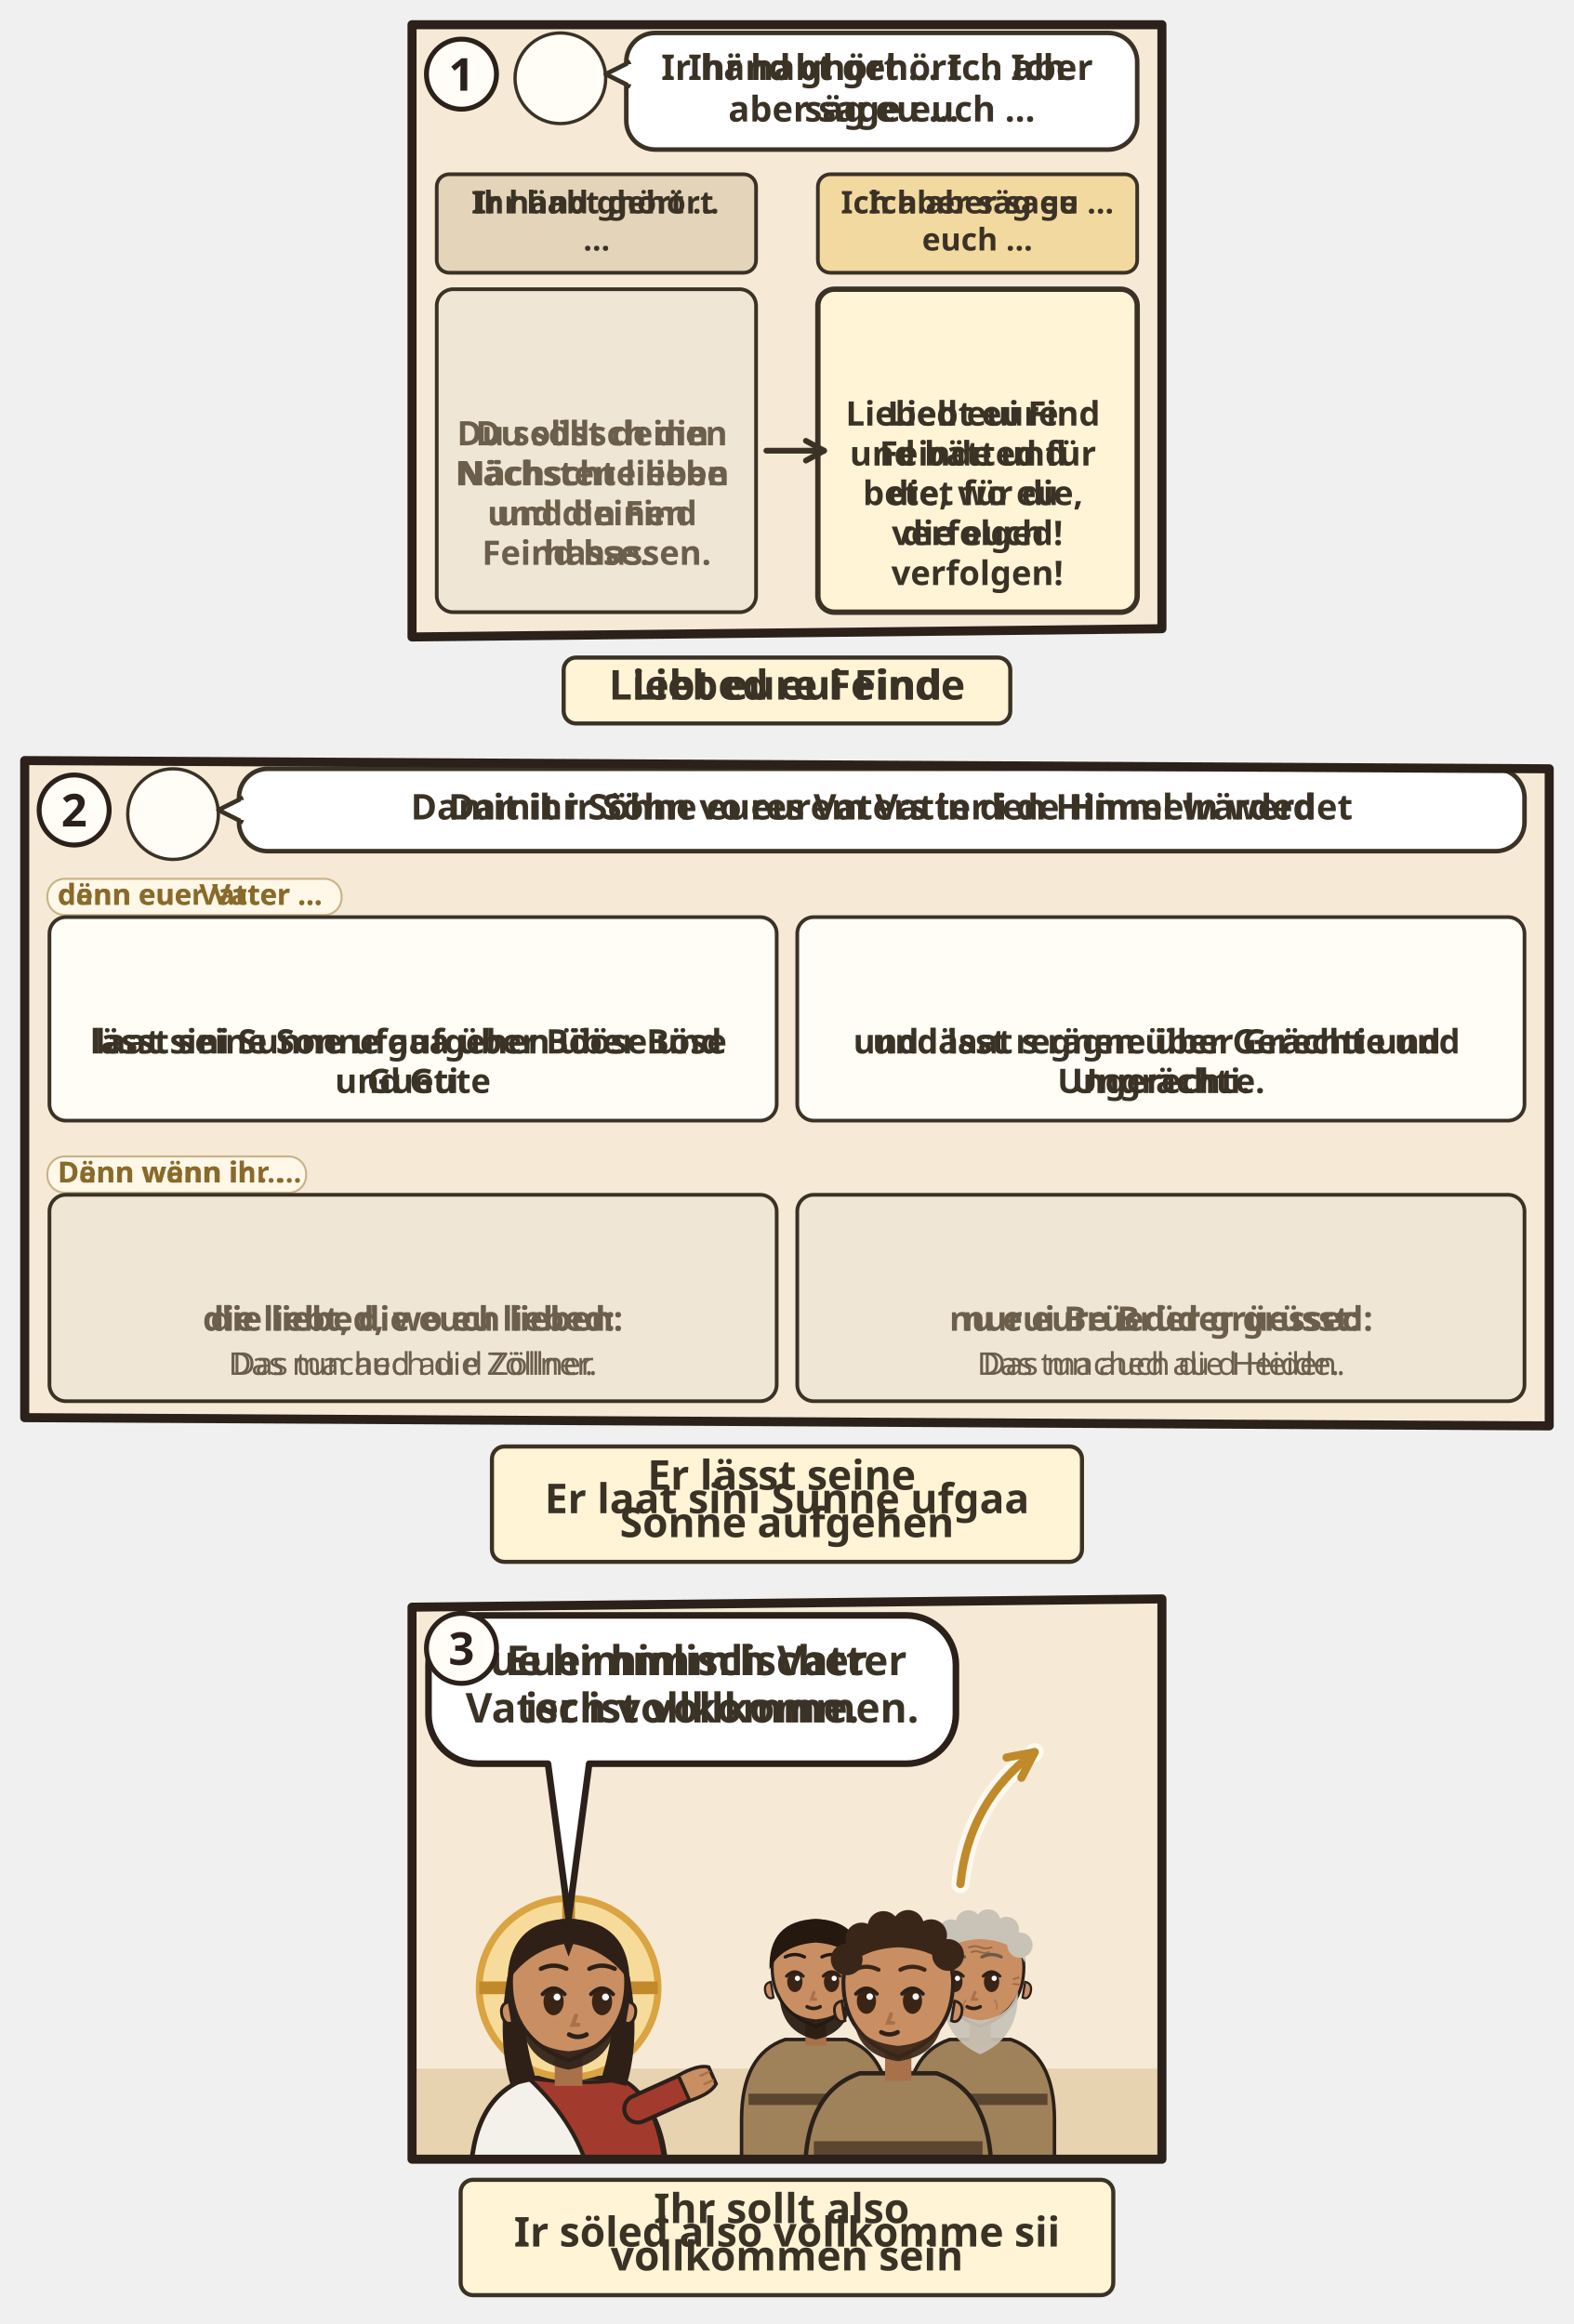
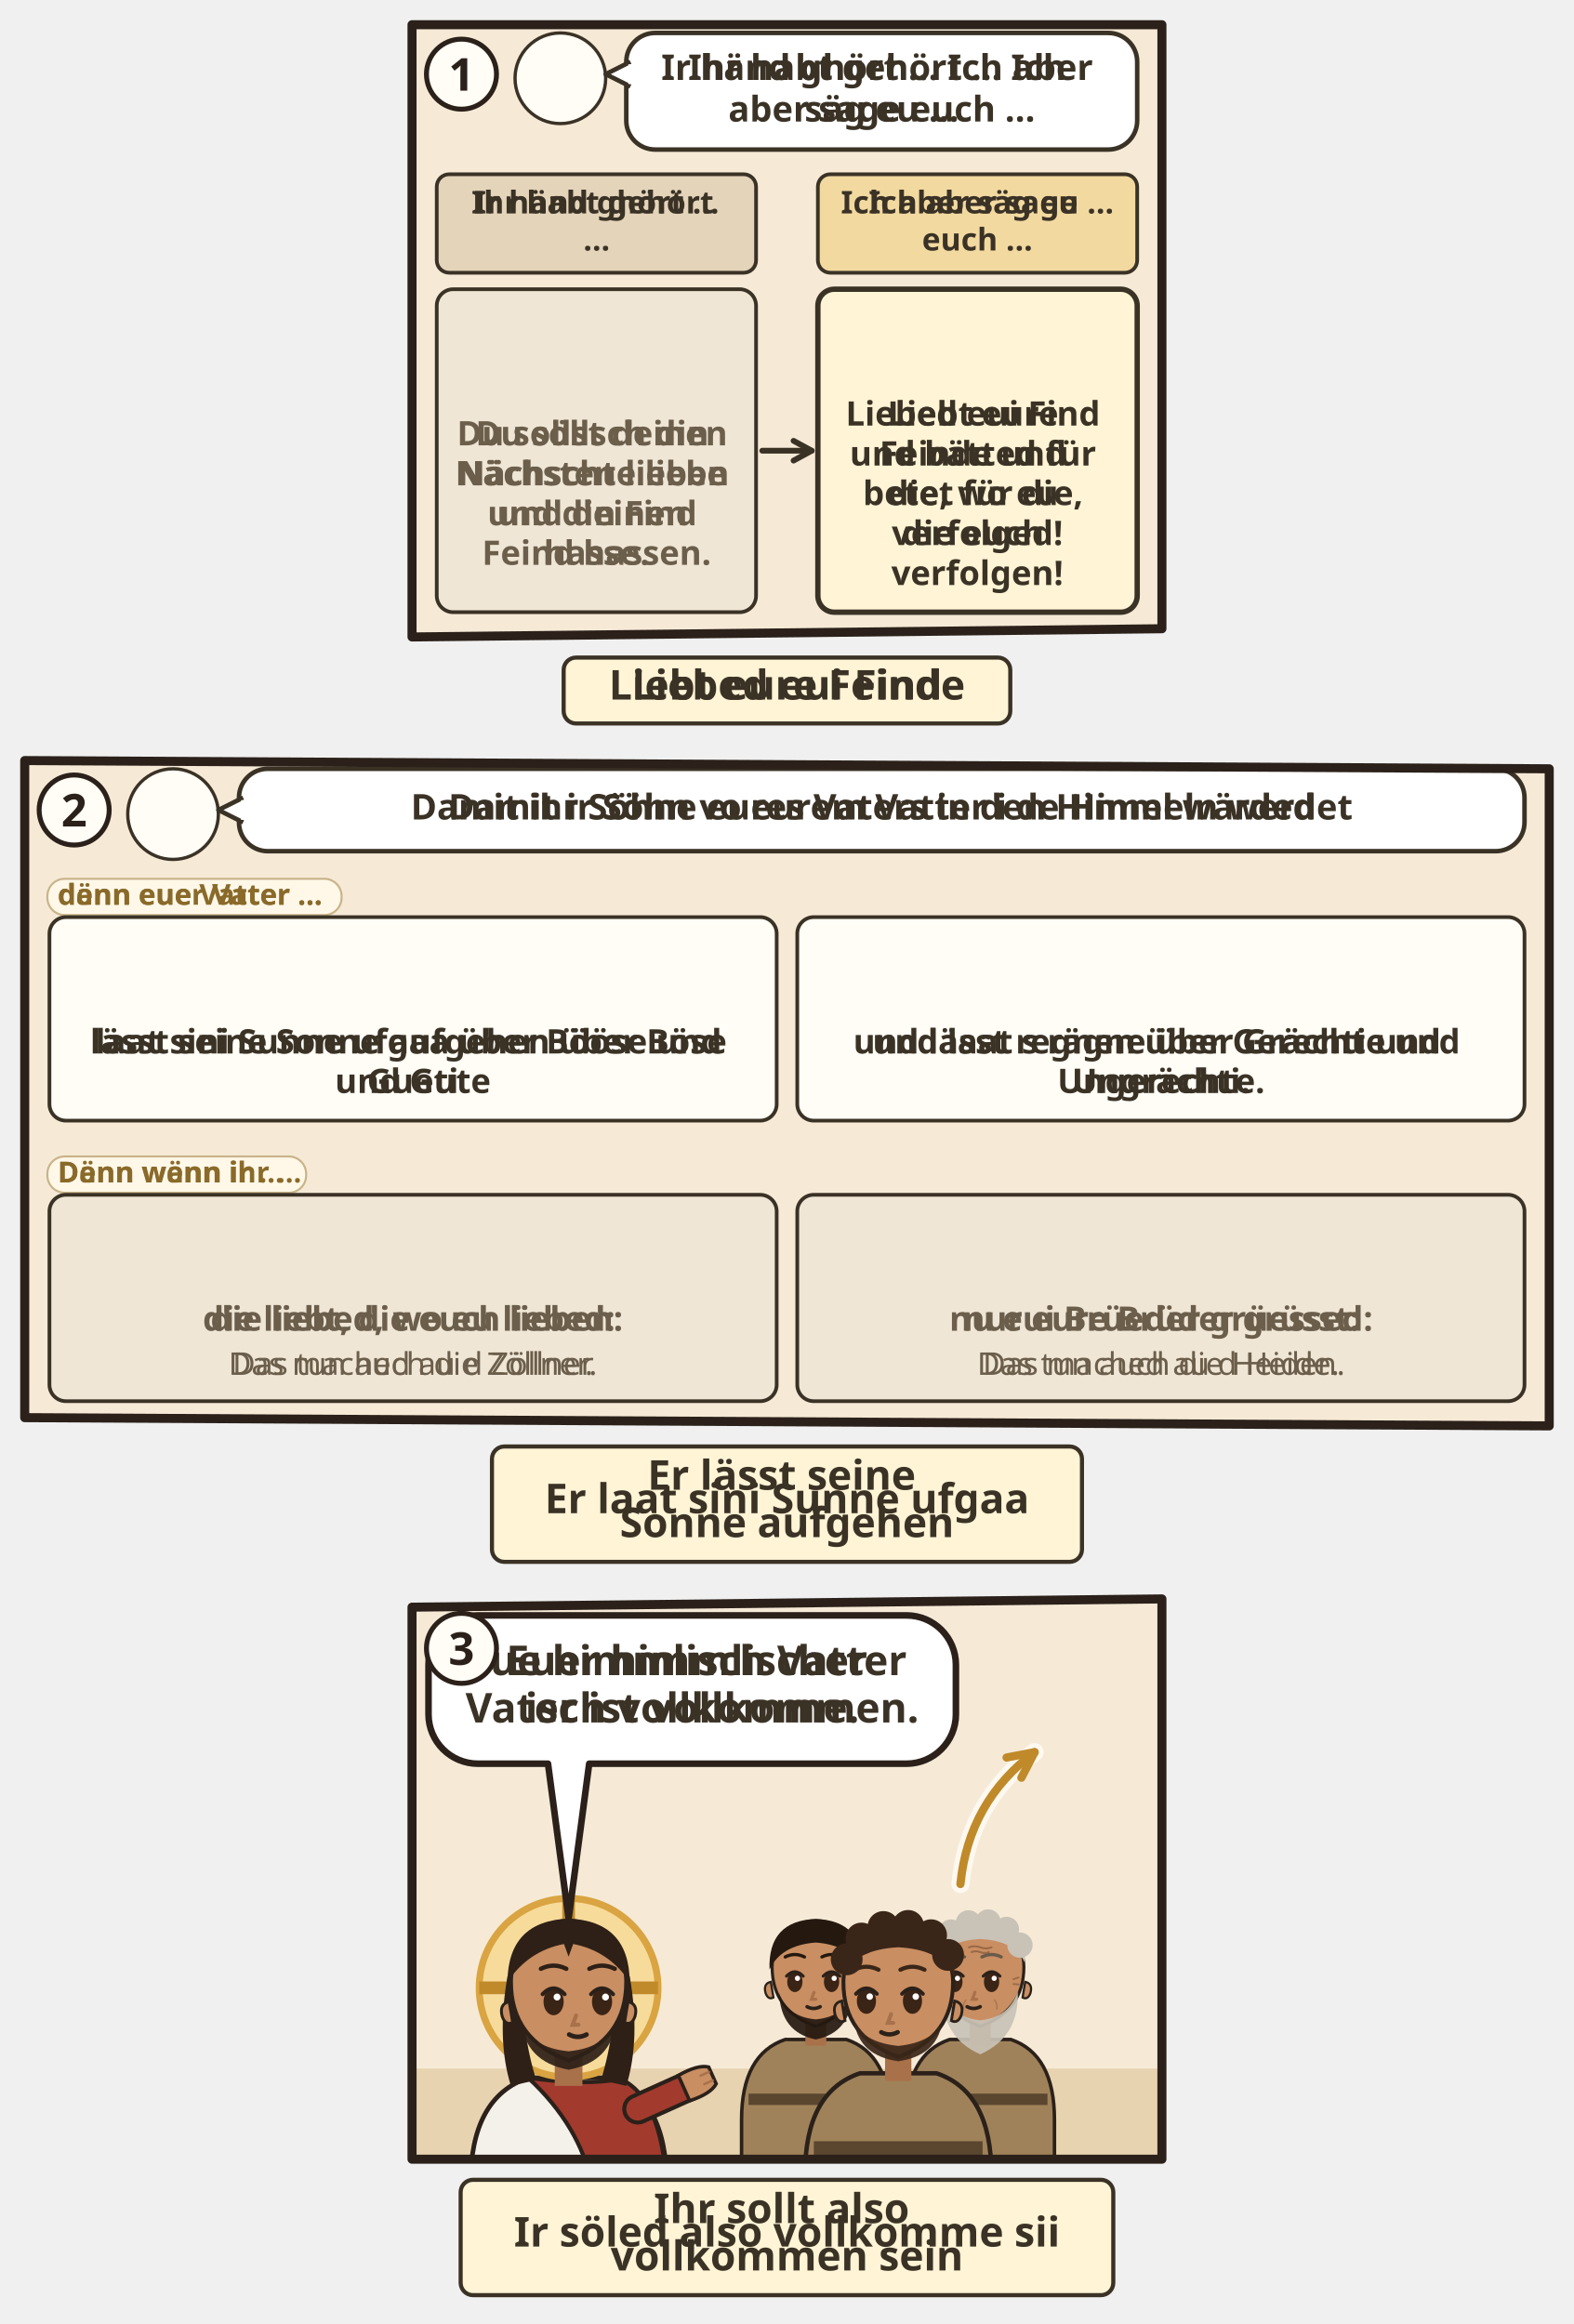
<svg xmlns="http://www.w3.org/2000/svg" viewBox="0 0 382 564.108">
  <svg class="ill-tile" data-span="1" x="94" y="0" width="194" height="182.612" viewBox="0 0 194 182.612">
    <g transform="translate(4 4)">
      <clipPath id="an-cp-mat-005-043-048-1">
        <polygon points="2,2 184,2 184,148.612 2,150.612" />
      </clipPath>
      <g clip-path="url(#an-cp-mat-005-043-048-1)">
        <polygon points="2,2 184,2 184,148.612 2,150.612" fill="#F6EAD7" />
        <circle cx="38.0" cy="15.0" r="11.0" fill="#FFFDF6" stroke="#3B3226" stroke-width=".8" />
        <use href="#an-p-jesus" x="29.6" y="5.8" width="16.8" height="18.0" />
        <rect x="54.0" y="4" width="124.0" height="28.3" rx="7" fill="#FFFFFF" stroke="#3B3226" stroke-width="1.1" />
        <path d="M55.0 11L49.0 14L55.0 17" fill="#FFFFFF" stroke="#3B3226" stroke-width="1.1" stroke-linejoin="round" />
        <path d="M55.2 11.6V16.4" stroke="#FFFFFF" stroke-width="1.4" />
        <text class="lw lw-de" text-anchor="middle" font-family="sans-serif" font-size="8.6" font-weight="700" fill="#3B3226">
          <tspan x="116.0" y="15.4">Ihr habt gehört … Ich</tspan>
          <tspan x="116.0" y="25.5">aber sage euch …</tspan>
        </text>
        <text class="lw lw-gsw" text-anchor="middle" font-family="sans-serif" font-size="8.6" font-weight="700" fill="#3B3226">
          <tspan x="116.0" y="15.4">Ir händ ghört … Ich aber</tspan>
          <tspan x="116.0" y="25.5">säg eu …</tspan>
        </text>
        <g class="dg-vis" data-visual="columns">
          <rect x="8.0" y="38.3" width="77.5" height="23.9" rx="3" fill="#E3D4BA" stroke="#3B3226" stroke-width=".9" />
          <text class="lw lw-de" text-anchor="middle" font-family="sans-serif" font-size="7.6" font-weight="700" fill="#3B3226">
            <tspan x="46.8" y="47.8">Ihr habt gehört</tspan>
            <tspan x="46.8" y="56.8">…</tspan>
          </text>
          <text class="lw lw-gsw" text-anchor="middle" font-family="sans-serif" font-size="7.6" font-weight="700" fill="#3B3226">
            <tspan x="46.8" y="47.8">Ir händ ghört …</tspan>
          </text>
          <rect x="100.5" y="38.3" width="77.5" height="23.9" rx="3" fill="#F2D9A0" stroke="#3B3226" stroke-width=".9" />
          <text class="lw lw-de" text-anchor="middle" font-family="sans-serif" font-size="7.6" font-weight="700" fill="#3B3226">
            <tspan x="139.2" y="47.8">Ich aber sage</tspan>
            <tspan x="139.2" y="56.8">euch …</tspan>
          </text>
          <text class="lw lw-gsw" text-anchor="middle" font-family="sans-serif" font-size="7.6" font-weight="700" fill="#3B3226">
            <tspan x="139.2" y="47.8">Ich aber säg eu …</tspan>
          </text>
          <g class="dg-cell">
            <rect x="8.0" y="66.2" width="77.5" height="78.4" rx="4" fill="#EFE6D6" stroke="#3B3226" stroke-width="0.9" />
            <use href="#an-z-hass" x="35.8" y="75.1" width="22.0" height="20" />
            <text class="lw lw-de" text-anchor="middle" font-family="sans-serif" font-size="8.2" font-weight="700" fill="#6B5E4B">
              <tspan x="46.8" y="104.1">Du sollst deinen</tspan>
              <tspan x="46.8" y="113.8">Nächsten lieben</tspan>
              <tspan x="46.8" y="123.5">und deinen</tspan>
              <tspan x="46.8" y="133.1">Feind hassen.</tspan>
            </text>
            <text class="lw lw-gsw" text-anchor="middle" font-family="sans-serif" font-size="8.2" font-weight="700" fill="#6B5E4B">
              <tspan x="46.8" y="104.1">Du söllsch din</tspan>
              <tspan x="46.8" y="113.8">Nächschte liebe</tspan>
              <tspan x="46.8" y="123.5">und din Find</tspan>
              <tspan x="46.8" y="133.1">hasse.</tspan>
            </text>
          </g>
          <g class="dg-cell">
            <rect x="100.5" y="66.2" width="77.5" height="78.4" rx="4" fill="#FFF4D6" stroke="#3B3226" stroke-width="1.3" />
            <use href="#an-z-beten" x="130.1" y="70.2" width="18.3" height="20" />
            <text class="lw lw-de" text-anchor="middle" font-family="sans-serif" font-size="8.2" font-weight="700" fill="#3B3226">
              <tspan x="139.2" y="99.3">Liebt eure</tspan>
              <tspan x="139.2" y="109.0">Feinde und</tspan>
              <tspan x="139.2" y="118.6">betet für die,</tspan>
              <tspan x="139.2" y="128.3">die euch</tspan>
              <tspan x="139.2" y="138.0">verfolgen!</tspan>
            </text>
            <text class="lw lw-gsw" text-anchor="middle" font-family="sans-serif" font-size="8.2" font-weight="700" fill="#3B3226">
              <tspan x="139.2" y="99.3">Liebed eui Find</tspan>
              <tspan x="139.2" y="109.0">und bätted für</tspan>
              <tspan x="139.2" y="118.6">die, wo eu</tspan>
              <tspan x="139.2" y="128.3">verfolged!</tspan>
            </text>
          </g>
-           <path d="M88.0 105.4L102.0 105.4" stroke="#3B3226" stroke-width="1.4" stroke-linecap="round" />
-           <path d="M97.6 107.8L102.0 105.4L97.6 103.0" fill="none" stroke="#3B3226" stroke-width="1.4" stroke-linecap="round" stroke-linejoin="round" />
+           <g class="dg-link" data-a="87.0,105.4" data-b="99.0,105.4">
+             <path d="M87.0 105.4L99.0 105.4" stroke="#3B3226" stroke-width="1.4" stroke-linecap="round" />
+             <path d="M94.6 107.8L99.0 105.4L94.6 103.0" fill="none" stroke="#3B3226" stroke-width="1.4" stroke-linecap="round" stroke-linejoin="round" />
+           </g>
        </g>
      </g>
      <polygon points="2,2 184,2 184,148.612 2,150.612" fill="none" stroke="#2B211A" stroke-width="2.2" stroke-linejoin="round" />
      <circle cx="14" cy="14" r="8.5" fill="#FFFDF6" stroke="#2B211A" stroke-width="1.2" />
      <text x="14" y="18" text-anchor="middle" font-family="sans-serif" font-size="11" font-weight="700" fill="#2B211A">1</text>
      <g transform="translate(0.0 154.612)">
        <g class="ill-words">
          <rect x="38.8" y="1.0" width="108.4" height="16" rx="3" fill="#FFF4D6" stroke="#3B3226" stroke-width="1" />
          <text class="lw lw-de" text-anchor="middle" font-family="sans-serif" font-size="10" font-weight="700" fill="#3B3226">
            <tspan x="93.0" y="11.2">Liebt eure Feinde</tspan>
          </text>
          <text class="lw lw-gsw" text-anchor="middle" font-family="sans-serif" font-size="10" font-weight="700" fill="#3B3226">
            <tspan x="93.0" y="11.2">Liebed eui Find</tspan>
          </text>
        </g>
      </g>
    </g>
  </svg>
  <svg class="ill-tile" data-span="2" x="0" y="178.612" width="382" height="207.496" viewBox="0 0 382 207.496">
    <g transform="translate(4 4)">
      <clipPath id="an-cp-mat-005-043-048-2">
        <polygon points="2,2 372,4 372,163.496 2,161.496" />
      </clipPath>
      <g clip-path="url(#an-cp-mat-005-043-048-2)">
        <polygon points="2,2 372,4 372,163.496 2,161.496" fill="#F6EAD7" />
        <circle cx="38.0" cy="15.0" r="11.0" fill="#FFFDF6" stroke="#3B3226" stroke-width=".8" />
        <use href="#an-p-jesus" x="29.6" y="5.8" width="16.8" height="18.0" />
        <rect x="54.0" y="4" width="312.0" height="20.0" rx="7" fill="#FFFFFF" stroke="#3B3226" stroke-width="1.1" />
        <path d="M55.0 11L49.0 14L55.0 17" fill="#FFFFFF" stroke="#3B3226" stroke-width="1.1" stroke-linejoin="round" />
        <path d="M55.2 11.6V16.4" stroke="#FFFFFF" stroke-width="1.4" />
        <text class="lw lw-de" text-anchor="middle" font-family="sans-serif" font-size="8.6" font-weight="700" fill="#3B3226">
          <tspan x="210.0" y="16.3">Damit ihr Söhne eures Vaters in den Himmeln werdet</tspan>
        </text>
        <text class="lw lw-gsw" text-anchor="middle" font-family="sans-serif" font-size="8.6" font-weight="700" fill="#3B3226">
          <tspan x="210.0" y="16.3">Damit ir Söhn vo eurem Vatter i de Himel wärded</tspan>
        </text>
        <g class="dg-vis" data-visual="levels">
          <g class="dg-label">
            <rect x="7.5" y="30.7" width="71.4" height="8.8" rx="4.2" fill="#FFF8E8" stroke="#C9B48A" stroke-width=".5" />
            <text class="lw lw-de" x="10.0" y="37.0" text-anchor="start" font-family="sans-serif" font-size="7" font-weight="700" fill="#8A6A2A">denn euer Vater …</text>
            <text class="lw lw-gsw" x="10.0" y="37.0" text-anchor="start" font-family="sans-serif" font-size="7" font-weight="700" fill="#8A6A2A">dänn eue Vatter …</text>
          </g>
          <g class="dg-cell">
            <rect x="8.0" y="40.0" width="176.5" height="49.4" rx="4" fill="#FFFDF6" stroke="#3B3226" stroke-width="0.9" />
            <use href="#an-z-sonne" x="86.2" y="44" width="20.0" height="20" />
            <text class="lw lw-de" text-anchor="middle" font-family="sans-serif" font-size="8.2" font-weight="700" fill="#3B3226">
              <tspan x="96.2" y="73.1">lässt seine Sonne aufgehen über Böse</tspan>
              <tspan x="96.2" y="82.7">und Gute</tspan>
            </text>
            <text class="lw lw-gsw" text-anchor="middle" font-family="sans-serif" font-size="8.2" font-weight="700" fill="#3B3226">
              <tspan x="96.2" y="73.1">laat sini Sunne ufgaa über Bööse und</tspan>
              <tspan x="96.2" y="82.7">Gueti</tspan>
            </text>
          </g>
          <g class="dg-cell">
            <rect x="189.5" y="40.0" width="176.5" height="49.4" rx="4" fill="#FFFDF6" stroke="#3B3226" stroke-width="0.9" />
            <use href="#an-z-regen" x="267.0" y="44" width="21.4" height="20" />
            <text class="lw lw-de" text-anchor="middle" font-family="sans-serif" font-size="8.2" font-weight="700" fill="#3B3226">
              <tspan x="277.8" y="73.1">und lässt regnen über Gerechte und</tspan>
              <tspan x="277.8" y="82.7">Ungerechte.</tspan>
            </text>
            <text class="lw lw-gsw" text-anchor="middle" font-family="sans-serif" font-size="8.2" font-weight="700" fill="#3B3226">
              <tspan x="277.8" y="73.1">und laat s rägne über Grächti und</tspan>
              <tspan x="277.8" y="82.7">Ungrächti.</tspan>
            </text>
          </g>
          <g class="dg-label">
            <rect x="7.5" y="98.1" width="62.8" height="8.8" rx="4.2" fill="#FFF8E8" stroke="#C9B48A" stroke-width=".5" />
            <text class="lw lw-de" x="10.0" y="104.4" text-anchor="start" font-family="sans-serif" font-size="7" font-weight="700" fill="#8A6A2A">Denn wenn ihr …</text>
            <text class="lw lw-gsw" x="10.0" y="104.4" text-anchor="start" font-family="sans-serif" font-size="7" font-weight="700" fill="#8A6A2A">Dänn wänn ir …</text>
          </g>
          <g class="dg-cell">
            <rect x="8.0" y="107.4" width="176.5" height="50.1" rx="4" fill="#EFE6D6" stroke="#3B3226" stroke-width="0.9" />
            <use href="#an-z-liebe" x="71.2" y="111.4" width="25.5" height="20" />
            <use href="#an-p-g-zoellner-gruppe" x="99.7" y="111.4" width="21.6" height="20" />
            <text class="lw lw-de" text-anchor="middle" font-family="sans-serif" font-size="8.2" font-weight="700" fill="#6B5E4B">
              <tspan x="96.2" y="140.4">die liebt, die euch lieben:</tspan>
            </text>
            <text class="lw lw-gsw" text-anchor="middle" font-family="sans-serif" font-size="8.2" font-weight="700" fill="#6B5E4B">
              <tspan x="96.2" y="140.4">die liebed, wo eu liebed:</tspan>
            </text>
            <text class="lw lw-de" text-anchor="middle" font-family="sans-serif" font-size="7.6" font-weight="400" fill="#6B5E4B">
              <tspan x="96.2" y="151.1">Das tun auch die Zöllner.</tspan>
            </text>
            <text class="lw lw-gsw" text-anchor="middle" font-family="sans-serif" font-size="7.6" font-weight="400" fill="#6B5E4B">
              <tspan x="96.2" y="151.1">Das mached au d Zöllner.</tspan>
            </text>
          </g>
          <g class="dg-cell">
            <rect x="189.5" y="107.4" width="176.5" height="50.1" rx="4" fill="#EFE6D6" stroke="#3B3226" stroke-width="0.9" />
            <use href="#an-z-gruessen" x="255.4" y="111.4" width="20.0" height="20" />
            <use href="#an-p-g-voelker-gruppe" x="278.4" y="111.4" width="21.6" height="20" />
            <text class="lw lw-de" text-anchor="middle" font-family="sans-serif" font-size="8.2" font-weight="700" fill="#6B5E4B">
              <tspan x="277.8" y="140.4">nur eure Brüder grüsst:</tspan>
            </text>
            <text class="lw lw-gsw" text-anchor="middle" font-family="sans-serif" font-size="8.2" font-weight="700" fill="#6B5E4B">
              <tspan x="277.8" y="140.4">nu eui Brüeder grüessed:</tspan>
            </text>
            <text class="lw lw-de" text-anchor="middle" font-family="sans-serif" font-size="7.6" font-weight="400" fill="#6B5E4B">
              <tspan x="277.8" y="151.1">Das tun auch die Heiden.</tspan>
            </text>
            <text class="lw lw-gsw" text-anchor="middle" font-family="sans-serif" font-size="7.6" font-weight="400" fill="#6B5E4B">
              <tspan x="277.8" y="151.1">Das mached au d Heide.</tspan>
            </text>
          </g>
        </g>
      </g>
      <polygon points="2,2 372,4 372,163.496 2,161.496" fill="none" stroke="#2B211A" stroke-width="2.2" stroke-linejoin="round" />
      <circle cx="14" cy="14" r="8.5" fill="#FFFDF6" stroke="#2B211A" stroke-width="1.2" />
      <text x="14" y="18" text-anchor="middle" font-family="sans-serif" font-size="11" font-weight="700" fill="#2B211A">2</text>
      <g transform="translate(94.0 167.496)">
        <g class="ill-words">
          <rect x="21.4" y="1.0" width="143.2" height="28" rx="3" fill="#FFF4D6" stroke="#3B3226" stroke-width="1" />
          <text class="lw lw-de" text-anchor="middle" font-family="sans-serif" font-size="10" font-weight="700" fill="#3B3226">
            <tspan x="93.0" y="11.5">Er lässt seine</tspan>
            <tspan x="93.0" y="23.0">Sonne aufgehen</tspan>
          </text>
          <text class="lw lw-gsw" text-anchor="middle" font-family="sans-serif" font-size="10" font-weight="700" fill="#3B3226">
            <tspan x="93.0" y="17.2">Er laat sini Sunne ufgaa</tspan>
          </text>
        </g>
      </g>
    </g>
  </svg>
  <svg class="ill-tile ill-narrow" data-span="1" x="402" y="0" width="194" height="263.936" viewBox="0 0 194 263.936">
    <g transform="translate(4 4)">
      <clipPath id="an-cp-mat-005-043-048-2n">
        <polygon points="2,2 184,4 184,219.936 2,217.936" />
      </clipPath>
      <g clip-path="url(#an-cp-mat-005-043-048-2n)">
        <polygon points="2,2 184,4 184,219.936 2,217.936" fill="#F6EAD7" />
        <circle cx="38.0" cy="15.0" r="11.0" fill="#FFFDF6" stroke="#3B3226" stroke-width=".8" />
        <use href="#an-p-jesus" x="29.6" y="5.8" width="16.8" height="18.0" />
        <rect x="54.0" y="4" width="124.0" height="38.4" rx="7" fill="#FFFFFF" stroke="#3B3226" stroke-width="1.1" />
        <path d="M55.0 11L49.0 14L55.0 17" fill="#FFFFFF" stroke="#3B3226" stroke-width="1.1" stroke-linejoin="round" />
        <path d="M55.2 11.6V16.4" stroke="#FFFFFF" stroke-width="1.4" />
        <text class="lw lw-de" text-anchor="middle" font-family="sans-serif" font-size="8.6" font-weight="700" fill="#3B3226">
          <tspan x="116.0" y="15.4">Damit ihr Söhne eures</tspan>
          <tspan x="116.0" y="25.5">Vaters in den Himmeln</tspan>
          <tspan x="116.0" y="35.7">werdet</tspan>
        </text>
        <text class="lw lw-gsw" text-anchor="middle" font-family="sans-serif" font-size="8.6" font-weight="700" fill="#3B3226">
          <tspan x="116.0" y="15.4">Damit ir Söhn vo eurem</tspan>
          <tspan x="116.0" y="25.5">Vatter i de Himel wärded</tspan>
        </text>
        <g class="dg-vis" data-visual="levels">
          <g class="dg-label">
            <rect x="7.5" y="49.1" width="71.4" height="8.8" rx="4.2" fill="#FFF8E8" stroke="#C9B48A" stroke-width=".5" />
            <text class="lw lw-de" x="10.0" y="55.4" text-anchor="start" font-family="sans-serif" font-size="7" font-weight="700" fill="#8A6A2A">denn euer Vater …</text>
            <text class="lw lw-gsw" x="10.0" y="55.4" text-anchor="start" font-family="sans-serif" font-size="7" font-weight="700" fill="#8A6A2A">dänn eue Vatter …</text>
          </g>
          <g class="dg-cell">
            <rect x="8.0" y="58.4" width="82.5" height="68.7" rx="4" fill="#FFFDF6" stroke="#3B3226" stroke-width="0.9" />
            <use href="#an-z-sonne" x="39.2" y="62.4" width="20.0" height="20" />
            <text class="lw lw-de" text-anchor="middle" font-family="sans-serif" font-size="8.2" font-weight="700" fill="#3B3226">
              <tspan x="49.2" y="91.5">lässt seine</tspan>
              <tspan x="49.2" y="101.2">Sonne aufgehen</tspan>
              <tspan x="49.2" y="110.8">über Böse und</tspan>
              <tspan x="49.2" y="120.5">Gute</tspan>
            </text>
            <text class="lw lw-gsw" text-anchor="middle" font-family="sans-serif" font-size="8.2" font-weight="700" fill="#3B3226">
              <tspan x="49.2" y="91.5">laat sini Sunne</tspan>
              <tspan x="49.2" y="101.2">ufgaa über</tspan>
              <tspan x="49.2" y="110.8">Bööse und Gueti</tspan>
            </text>
          </g>
          <g class="dg-cell">
            <rect x="95.5" y="58.4" width="82.5" height="68.7" rx="4" fill="#FFFDF6" stroke="#3B3226" stroke-width="0.9" />
            <use href="#an-z-regen" x="126.0" y="67.3" width="21.4" height="20" />
            <text class="lw lw-de" text-anchor="middle" font-family="sans-serif" font-size="8.2" font-weight="700" fill="#3B3226">
              <tspan x="136.8" y="96.3">und lässt regnen</tspan>
              <tspan x="136.8" y="106.0">über Gerechte</tspan>
              <tspan x="136.8" y="115.7">und Ungerechte.</tspan>
            </text>
            <text class="lw lw-gsw" text-anchor="middle" font-family="sans-serif" font-size="8.2" font-weight="700" fill="#3B3226">
              <tspan x="136.8" y="96.3">und laat s rägne</tspan>
              <tspan x="136.8" y="106.0">über Grächti und</tspan>
              <tspan x="136.8" y="115.7">Ungrächti.</tspan>
            </text>
          </g>
          <g class="dg-label">
            <rect x="7.5" y="135.8" width="62.8" height="8.8" rx="4.2" fill="#FFF8E8" stroke="#C9B48A" stroke-width=".5" />
            <text class="lw lw-de" x="10.0" y="142.1" text-anchor="start" font-family="sans-serif" font-size="7" font-weight="700" fill="#8A6A2A">Denn wenn ihr …</text>
            <text class="lw lw-gsw" x="10.0" y="142.1" text-anchor="start" font-family="sans-serif" font-size="7" font-weight="700" fill="#8A6A2A">Dänn wänn ir …</text>
          </g>
          <g class="dg-cell">
            <rect x="8.0" y="145.1" width="82.5" height="68.8" rx="4" fill="#EFE6D6" stroke="#3B3226" stroke-width="0.9" />
            <use href="#an-z-liebe" x="24.2" y="149.1" width="25.5" height="20" />
            <use href="#an-p-g-zoellner-gruppe" x="52.7" y="149.1" width="21.6" height="20" />
            <text class="lw lw-de" text-anchor="middle" font-family="sans-serif" font-size="8.2" font-weight="700" fill="#6B5E4B">
              <tspan x="49.2" y="178.2">die liebt, die</tspan>
              <tspan x="49.2" y="187.9">euch lieben:</tspan>
            </text>
            <text class="lw lw-gsw" text-anchor="middle" font-family="sans-serif" font-size="8.2" font-weight="700" fill="#6B5E4B">
              <tspan x="49.2" y="178.2">die liebed, wo eu</tspan>
              <tspan x="49.2" y="187.9">liebed:</tspan>
            </text>
            <text class="lw lw-de" text-anchor="middle" font-family="sans-serif" font-size="7.6" font-weight="400" fill="#6B5E4B">
              <tspan x="49.2" y="198.5">Das tun auch die</tspan>
              <tspan x="49.2" y="207.5">Zöllner.</tspan>
            </text>
            <text class="lw lw-gsw" text-anchor="middle" font-family="sans-serif" font-size="7.6" font-weight="400" fill="#6B5E4B">
              <tspan x="49.2" y="198.5">Das mached au d</tspan>
              <tspan x="49.2" y="207.5">Zöllner.</tspan>
            </text>
          </g>
          <g class="dg-cell">
            <rect x="95.5" y="145.1" width="82.5" height="68.8" rx="4" fill="#EFE6D6" stroke="#3B3226" stroke-width="0.9" />
            <use href="#an-z-gruessen" x="114.5" y="149.1" width="20.0" height="20" />
            <use href="#an-p-g-voelker-gruppe" x="137.4" y="149.1" width="21.6" height="20" />
            <text class="lw lw-de" text-anchor="middle" font-family="sans-serif" font-size="8.2" font-weight="700" fill="#6B5E4B">
              <tspan x="136.8" y="178.2">nur eure Brüder</tspan>
              <tspan x="136.8" y="187.9">grüsst:</tspan>
            </text>
            <text class="lw lw-gsw" text-anchor="middle" font-family="sans-serif" font-size="8.2" font-weight="700" fill="#6B5E4B">
              <tspan x="136.8" y="178.2">nu eui Brüeder</tspan>
              <tspan x="136.8" y="187.9">grüessed:</tspan>
            </text>
            <text class="lw lw-de" text-anchor="middle" font-family="sans-serif" font-size="7.6" font-weight="400" fill="#6B5E4B">
              <tspan x="136.8" y="198.5">Das tun auch die</tspan>
              <tspan x="136.8" y="207.5">Heiden.</tspan>
            </text>
            <text class="lw lw-gsw" text-anchor="middle" font-family="sans-serif" font-size="7.6" font-weight="400" fill="#6B5E4B">
              <tspan x="136.8" y="198.5">Das mached au d</tspan>
              <tspan x="136.8" y="207.5">Heide.</tspan>
            </text>
          </g>
        </g>
      </g>
      <polygon points="2,2 184,4 184,219.936 2,217.936" fill="none" stroke="#2B211A" stroke-width="2.2" stroke-linejoin="round" />
      <circle cx="14" cy="14" r="8.5" fill="#FFFDF6" stroke="#2B211A" stroke-width="1.2" />
      <text x="14" y="18" text-anchor="middle" font-family="sans-serif" font-size="11" font-weight="700" fill="#2B211A">2</text>
      <g transform="translate(0.0 223.936)">
        <g class="ill-words">
          <rect x="21.4" y="1.0" width="143.2" height="28" rx="3" fill="#FFF4D6" stroke="#3B3226" stroke-width="1" />
          <text class="lw lw-de" text-anchor="middle" font-family="sans-serif" font-size="10" font-weight="700" fill="#3B3226">
            <tspan x="93.0" y="11.5">Er lässt seine</tspan>
            <tspan x="93.0" y="23.0">Sonne aufgehen</tspan>
          </text>
          <text class="lw lw-gsw" text-anchor="middle" font-family="sans-serif" font-size="10" font-weight="700" fill="#3B3226">
            <tspan x="93.0" y="17.2">Er laat sini Sunne ufgaa</tspan>
          </text>
        </g>
      </g>
    </g>
  </svg>
  <svg class="ill-tile" data-span="1" x="94" y="382.108" width="194" height="182" viewBox="0 0 194 182">
    <g transform="translate(4 4)">
      <clipPath id="an-cp-mat-005-043-048-3">
        <polygon points="2,4 184,2 184,138 2,138" />
      </clipPath>
      <g clip-path="url(#an-cp-mat-005-043-048-3)">
        <polygon points="2,4 184,2 184,138 2,138" fill="#F6EAD7" />
        <path d="M0 116h186v24H0z" fill="#E7D3B0" />
        <use href="#an-gott" x="140" y="3" width="40" height="40" />
        <g transform="translate(40.0 96.4) scale(1.4)">
          <path d="M-17 34V34Q-17 19-7 15.6L7 15.6Q17 19 17 34V34z" fill="#F4F1EA" stroke="#2B211A" stroke-width=".8" />
          <path d="M-7 15.6Q3 17 9 15.8Q16 19 17 34V34H4V34Q2 24-7 15.6z" fill="#A33A2E" stroke="#2B211A" stroke-width=".7" />
          <path d="M12 21L21.1 16.9" stroke="#2B211A" stroke-width="5.4" stroke-linecap="round" />
          <path d="M12 21L21.1 16.9" stroke="#A33A2E" stroke-width="4" stroke-linecap="round" />
          <g transform="translate(21.1 16.9) rotate(66)">
            <path d="M-2.4 1.2Q-2.8-2.6-1.6-4.2h3.2Q2.8-2.6 2.4 1.2z" fill="#C98E62" stroke="#2B211A" stroke-width=".6" />
            <path d="M-.8-3.9v1.6M.8-3.9v1.6" stroke="#A8714A" stroke-width=".4" stroke-linecap="round" />
          </g>
          <circle r="15.5" fill="#F7DB9A" stroke="#D9A441" stroke-width="1.2" />
          <path d="M0-15.5v5M-15.5 0h5M15.5 0h-5" stroke="#C08A2A" stroke-width="2.2" />
          <path d="M-10.6 -2Q-12.5 9-10 17L-5.6 16Q-8.4 7-7.6-1z M10.6 -2Q12.5 9 10 17L5.6 16Q8.4 7 7.6-1z" fill="#2E2017" />
          <path d="M-2.4 11h4.8v6h-4.8z" fill="#A8714A" />
          <path d="M-10 -1Q-10 9 0 12.6Q10 9 10 -1A10 10.6 0 0 0 -10 -1z" fill="#C98E62" stroke="#2B211A" stroke-width=".7" />
          <path d="M10.3 2.4q1.8.4 1.2 2.6-.6 1.6-1.8 1z M-10.3 2.4q-1.8.4-1.2 2.6.6 1.6 1.8 1z" fill="#C98E62" stroke="#2B211A" stroke-width=".5" />
          <path d="M-8.2 5.6Q-7.6 12.8 0 14.2Q7.6 12.8 8.2 5.6Q6.6 10.4 0 11Q-6.6 10.4-8.2 5.6z" fill="#2E2017" opacity=".92" />
          <ellipse cx="-2.6" cy="2.4" rx="1.75" ry="2.35" fill="#3A2416" />
          <path d="M-4.5 1.1Q-2.6 -0.9 -0.7 1.1" fill="none" stroke="#2B211A" stroke-width=".7" stroke-linecap="round" />
          <circle cx="-2.0" cy="1.6" r=".6" fill="#FFF" />
          <ellipse cx="5.8" cy="2.4" rx="1.75" ry="2.35" fill="#3A2416" />
          <path d="M3.9 1.1Q5.8 -0.9 7.7 1.1" fill="none" stroke="#2B211A" stroke-width=".7" stroke-linecap="round" />
          <circle cx="6.4" cy="1.6" r=".6" fill="#FFF" />
          <path d="M1.3 4.8l-.6 1.6h1" fill="none" stroke="#A8714A" stroke-width=".7" stroke-linecap="round" />
          <path d="M0.1 8.1Q1.6 8.9 3.1 8.1" fill="none" stroke="#2B211A" stroke-width=".8" stroke-linecap="round" />
          <path d="M-10.6-1Q-10.5-11.6 0-12Q10.5-11.6 10.6-1Q7-6.4 .8-7.6L0-5.4-.8-7.6Q-7-6.4-10.6-1z" fill="#2E2017" />
          <path d="M-4.8 -3.3Q-2.6 -4.4 -0.4 -3.3M3.6 -3.3Q5.8 -4.4 8.0 -3.3" fill="none" stroke="#2E2017" stroke-width="0.75" stroke-linecap="round" />
        </g>
        <g transform="translate(100.0 92.4) scale(1.06)">
          <path d="M-17 46V34Q-17 19-7 15.6L7 15.6Q17 19 17 34V46z" fill="#A0825A" stroke="#2B211A" stroke-width=".8" />
          <path d="M-15.4 28h30.8v2.6h-30.8z" fill="#5B4630" />
          <path d="M-2.4 11h4.8v6h-4.8z" fill="#A8714A" />
          <path d="M-10 -1Q-10 9 0 12.6Q10 9 10 -1A10 10.6 0 0 0 -10 -1z" fill="#C98E62" stroke="#2B211A" stroke-width=".7" />
          <path d="M10.3 2.4q1.8.4 1.2 2.6-.6 1.6-1.8 1z M-10.3 2.4q-1.8.4-1.2 2.6.6 1.6 1.8 1z" fill="#C98E62" stroke="#2B211A" stroke-width=".5" />
          <path d="M-8.4 5Q-8 14 0 15.6Q8 14 8.4 5Q6.6 10.4 0 11Q-6.6 10.4-8.4 5z" fill="#24180F" opacity=".92" />
          <ellipse cx="-4.8" cy="2.4" rx="1.75" ry="2.35" fill="#3A2416" />
          <path d="M-6.7 1.1Q-4.8 -0.9 -2.9 1.1" fill="none" stroke="#2B211A" stroke-width=".7" stroke-linecap="round" />
          <circle cx="-4.2" cy="1.6" r=".6" fill="#FFF" />
          <ellipse cx="3.6" cy="2.4" rx="1.75" ry="2.35" fill="#3A2416" />
          <path d="M1.7 1.1Q3.6 -0.9 5.5 1.1" fill="none" stroke="#2B211A" stroke-width=".7" stroke-linecap="round" />
          <circle cx="4.2" cy="1.6" r=".6" fill="#FFF" />
          <path d="M-0.4 4.8l-.6 1.6h1" fill="none" stroke="#A8714A" stroke-width=".7" stroke-linecap="round" />
          <path d="M-2.0 8.1Q-0.5 8.9 1.0 8.1" fill="none" stroke="#2B211A" stroke-width=".8" stroke-linecap="round" />
          <path d="M-10.6-.4Q-11-11.6 0-12Q11-11.6 10.6-.4Q8-6 0-6.6Q-8-6-10.6-.4z" fill="#24180F" />
          <path d="M-7.0 -3.3Q-4.8 -4.4 -2.6 -3.3M1.4 -3.3Q3.6 -4.4 5.8 -3.3" fill="none" stroke="#24180F" stroke-width="0.75" stroke-linecap="round" />
        </g>
        <g transform="translate(139.9 92.4) scale(1.06)">
          <path d="M-17 46V34Q-17 19-7 15.6L7 15.6Q17 19 17 34V46z" fill="#A0825A" stroke="#2B211A" stroke-width=".8" />
          <path d="M-15.4 28h30.8v2.6h-30.8z" fill="#5B4630" />
          <path d="M-2.4 11h4.8v6h-4.8z" fill="#A8714A" />
          <path d="M-10 -1Q-10 9 0 12.6Q10 9 10 -1A10 10.6 0 0 0 -10 -1z" fill="#C98E62" stroke="#2B211A" stroke-width=".7" />
          <path d="M10.3 2.4q1.8.4 1.2 2.6-.6 1.6-1.8 1z M-10.3 2.4q-1.8.4-1.2 2.6.6 1.6 1.8 1z" fill="#C98E62" stroke="#2B211A" stroke-width=".5" />
          <path d="M-8.6 4.6Q-9 15 0 19Q9 15 8.6 4.6Q6.6 10.6 0 11.2Q-6.6 10.6-8.6 4.6z" fill="#C9C2B6" opacity=".92" />
          <ellipse cx="-5.8" cy="2.4" rx="1.75" ry="2.35" fill="#3A2416" />
          <path d="M-7.7 1.1Q-5.8 -0.9 -3.9 1.1" fill="none" stroke="#2B211A" stroke-width=".7" stroke-linecap="round" />
          <circle cx="-5.2" cy="1.6" r=".6" fill="#FFF" />
          <ellipse cx="2.6" cy="2.4" rx="1.75" ry="2.35" fill="#3A2416" />
          <path d="M0.7 1.1Q2.6 -0.9 4.5 1.1" fill="none" stroke="#2B211A" stroke-width=".7" stroke-linecap="round" />
          <circle cx="3.2" cy="1.6" r=".6" fill="#FFF" />
          <path d="M-1.2 4.8l-.6 1.6h1" fill="none" stroke="#A8714A" stroke-width=".7" stroke-linecap="round" />
          <path d="M-3.0 8.1Q-1.5 8.9 0.0 8.1" fill="none" stroke="#2B211A" stroke-width=".8" stroke-linecap="round" />
          <g stroke="#8A5A3A" stroke-linecap="round" fill="none">
            <path d="M-2.6-5.5q1.3-.5 2.6 0t2.6 0M-2-4.4q1-.4 2 0t2 0" stroke-width=".42" opacity=".75" />
            <path d="M-7.6 1.8l-1.2-.4M-7.6 2.9l-1.2.1M7.6 1.8l1.2-.4M7.6 2.9l1.2.1" stroke-width=".4" opacity=".7" />
            <path d="M-3.3 6.6q-.7.9-.5 2M3.3 6.6q.7.9.5 2" stroke-width=".35" opacity=".45" />
          </g>
          <path d="M-10.2-2Q-10.8-11.8 0-12.2Q10.8-11.8 10.2-2Q8-7 0-7.4Q-8-7-10.2-2z" fill="#C9C2B6" />
          <circle cx="-9.4" cy="-5.2" r="2.9" fill="#C9C2B6" />
          <circle cx="-6.7" cy="-9.0" r="2.9" fill="#C9C2B6" />
          <circle cx="-2.7" cy="-11.1" r="2.9" fill="#C9C2B6" />
          <circle cx="1.8" cy="-11.3" r="2.9" fill="#C9C2B6" />
          <circle cx="6.0" cy="-9.6" r="2.9" fill="#C9C2B6" />
          <circle cx="9.1" cy="-6.0" r="2.9" fill="#C9C2B6" />
          <path d="M-8.0 -3.3Q-5.8 -4.4 -3.6 -3.3M0.4 -3.3Q2.6 -4.4 4.8 -3.3" fill="none" stroke="#6A5A4A" stroke-width="0.75" stroke-linecap="round" />
        </g>
        <g transform="translate(120.0 96.4) scale(1.33)">
          <path d="M-17 34V34Q-17 19-7 15.6L7 15.6Q17 19 17 34V34z" fill="#A0825A" stroke="#2B211A" stroke-width=".8" />
          <path d="M-15.4 28h30.8v2.6h-30.8z" fill="#5B4630" />
          <path d="M-2.4 11h4.8v6h-4.8z" fill="#A8714A" />
          <path d="M-10 -1Q-10 9 0 12.6Q10 9 10 -1A10 10.6 0 0 0 -10 -1z" fill="#C98E62" stroke="#2B211A" stroke-width=".7" />
          <path d="M10.3 2.4q1.8.4 1.2 2.6-.6 1.6-1.8 1z M-10.3 2.4q-1.8.4-1.2 2.6.6 1.6 1.8 1z" fill="#C98E62" stroke="#2B211A" stroke-width=".5" />
          <path d="M-8 6.4Q-7 12.4 0 13.4Q7 12.4 8 6.4Q6 10 0 10.6Q-6 10-8 6.4z" fill="#3A2618" opacity=".92" />
          <ellipse cx="-5.8" cy="2.4" rx="1.75" ry="2.35" fill="#3A2416" />
          <path d="M-7.7 1.1Q-5.8 -0.9 -3.9 1.1" fill="none" stroke="#2B211A" stroke-width=".7" stroke-linecap="round" />
          <circle cx="-5.2" cy="1.6" r=".6" fill="#FFF" />
          <ellipse cx="2.6" cy="2.4" rx="1.75" ry="2.35" fill="#3A2416" />
          <path d="M0.7 1.1Q2.6 -0.9 4.5 1.1" fill="none" stroke="#2B211A" stroke-width=".7" stroke-linecap="round" />
          <circle cx="3.2" cy="1.6" r=".6" fill="#FFF" />
          <path d="M-1.3 4.8l-.6 1.6h1" fill="none" stroke="#A8714A" stroke-width=".7" stroke-linecap="round" />
          <path d="M-3.1 8.1Q-1.6 8.9 -0.1 8.1" fill="none" stroke="#2B211A" stroke-width=".8" stroke-linecap="round" />
          <path d="M-10.2-2Q-10.8-11.8 0-12.2Q10.8-11.8 10.2-2Q8-7 0-7.4Q-8-7-10.2-2z" fill="#3A2618" />
          <circle cx="-9.4" cy="-5.2" r="2.9" fill="#3A2618" />
          <circle cx="-6.7" cy="-9.0" r="2.9" fill="#3A2618" />
          <circle cx="-2.7" cy="-11.1" r="2.9" fill="#3A2618" />
          <circle cx="1.8" cy="-11.3" r="2.9" fill="#3A2618" />
          <circle cx="6.0" cy="-9.6" r="2.9" fill="#3A2618" />
          <circle cx="9.1" cy="-6.0" r="2.9" fill="#3A2618" />
          <path d="M-8.0 -3.3Q-5.8 -4.4 -3.6 -3.3M0.4 -3.3Q2.6 -4.4 4.8 -3.3" fill="none" stroke="#3A2618" stroke-width="0.75" stroke-linecap="round" />
        </g>
        <path d="M135.1 71.2Q137.1 51.2 153.1 39.2" fill="none" stroke="#FFFDF6" stroke-width="4.4" stroke-linecap="round" opacity=".8" />
        <path d="M135.1 71.2Q137.1 51.2 153.1 39.2" fill="none" stroke="#C08A2A" stroke-width="2" stroke-linecap="round" />
        <path d="M149.9 45.4L153.1 39.2L146.3 40.5" fill="none" stroke="#C08A2A" stroke-width="2" stroke-linecap="round" stroke-linejoin="round" />
        <g>
          <path d="M18 6H122A12 12 0 0 1 134 18V30A12 12 0 0 1 122 42L45 42L40 79.6L35 42H18A12 12 0 0 1 6 30V18A12 12 0 0 1 18 6Z" fill="#FFFFFF" stroke="#2B211A" stroke-width="1.6" stroke-linejoin="round" />
          <text class="lw lw-de" text-anchor="middle" font-family="sans-serif" font-size="10" font-weight="700" fill="#3B3226">
            <tspan x="70.0" y="20.5">Euer himmlischer</tspan>
            <tspan x="70.0" y="32.0">Vater ist vollkommen.</tspan>
          </text>
          <text class="lw lw-gsw" text-anchor="middle" font-family="sans-serif" font-size="10" font-weight="700" fill="#3B3226">
            <tspan x="70.0" y="20.5">Eue himmlisch Vatter</tspan>
            <tspan x="70.0" y="32.0">isch vollkomme.</tspan>
          </text>
        </g>
      </g>
      <polygon points="2,4 184,2 184,138 2,138" fill="none" stroke="#2B211A" stroke-width="2.2" stroke-linejoin="round" />
      <circle cx="14" cy="14" r="8.5" fill="#FFFDF6" stroke="#2B211A" stroke-width="1.2" />
      <text x="14" y="18" text-anchor="middle" font-family="sans-serif" font-size="11" font-weight="700" fill="#2B211A">3</text>
      <g transform="translate(0.0 142)">
        <g class="ill-words">
          <rect x="13.8" y="1.0" width="158.4" height="28" rx="3" fill="#FFF4D6" stroke="#3B3226" stroke-width="1" />
          <text class="lw lw-de" text-anchor="middle" font-family="sans-serif" font-size="10" font-weight="700" fill="#3B3226">
            <tspan x="93.0" y="11.5">Ihr sollt also</tspan>
            <tspan x="93.0" y="23.0">vollkommen sein</tspan>
          </text>
          <text class="lw lw-gsw" text-anchor="middle" font-family="sans-serif" font-size="10" font-weight="700" fill="#3B3226">
            <tspan x="93.0" y="17.2">Ir söled also vollkomme sii</tspan>
          </text>
        </g>
      </g>
    </g>
  </svg>
</svg>
